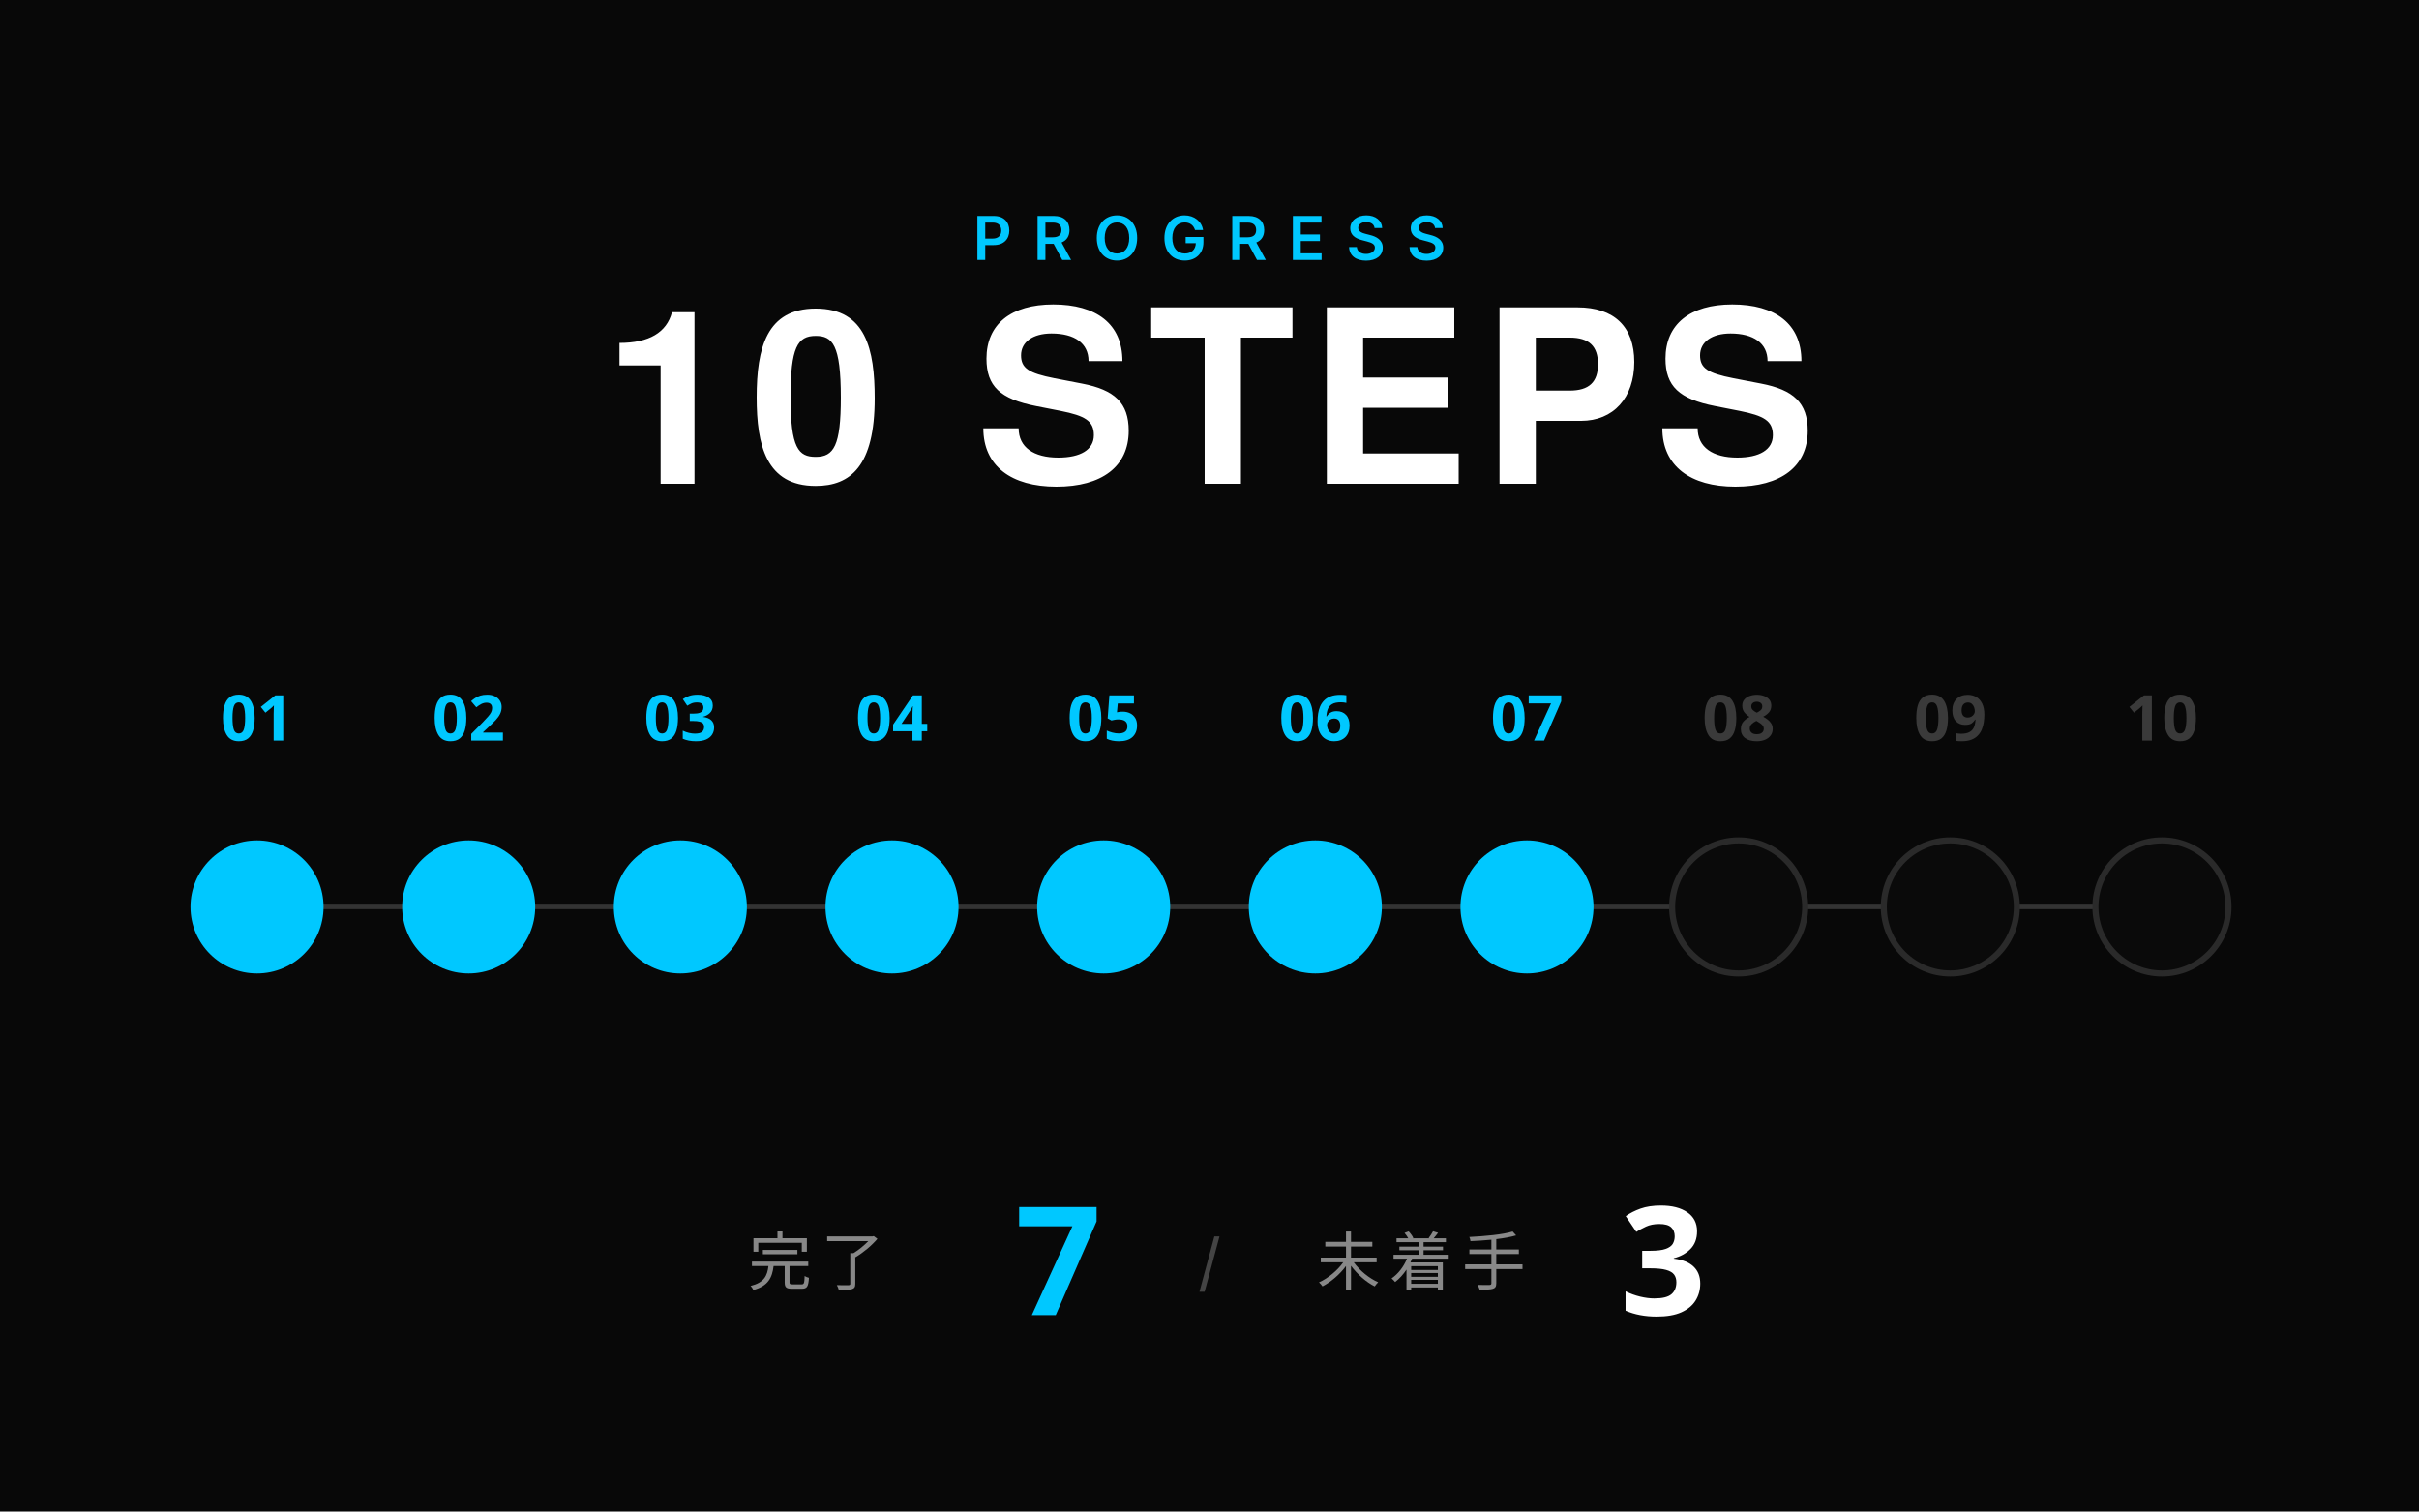
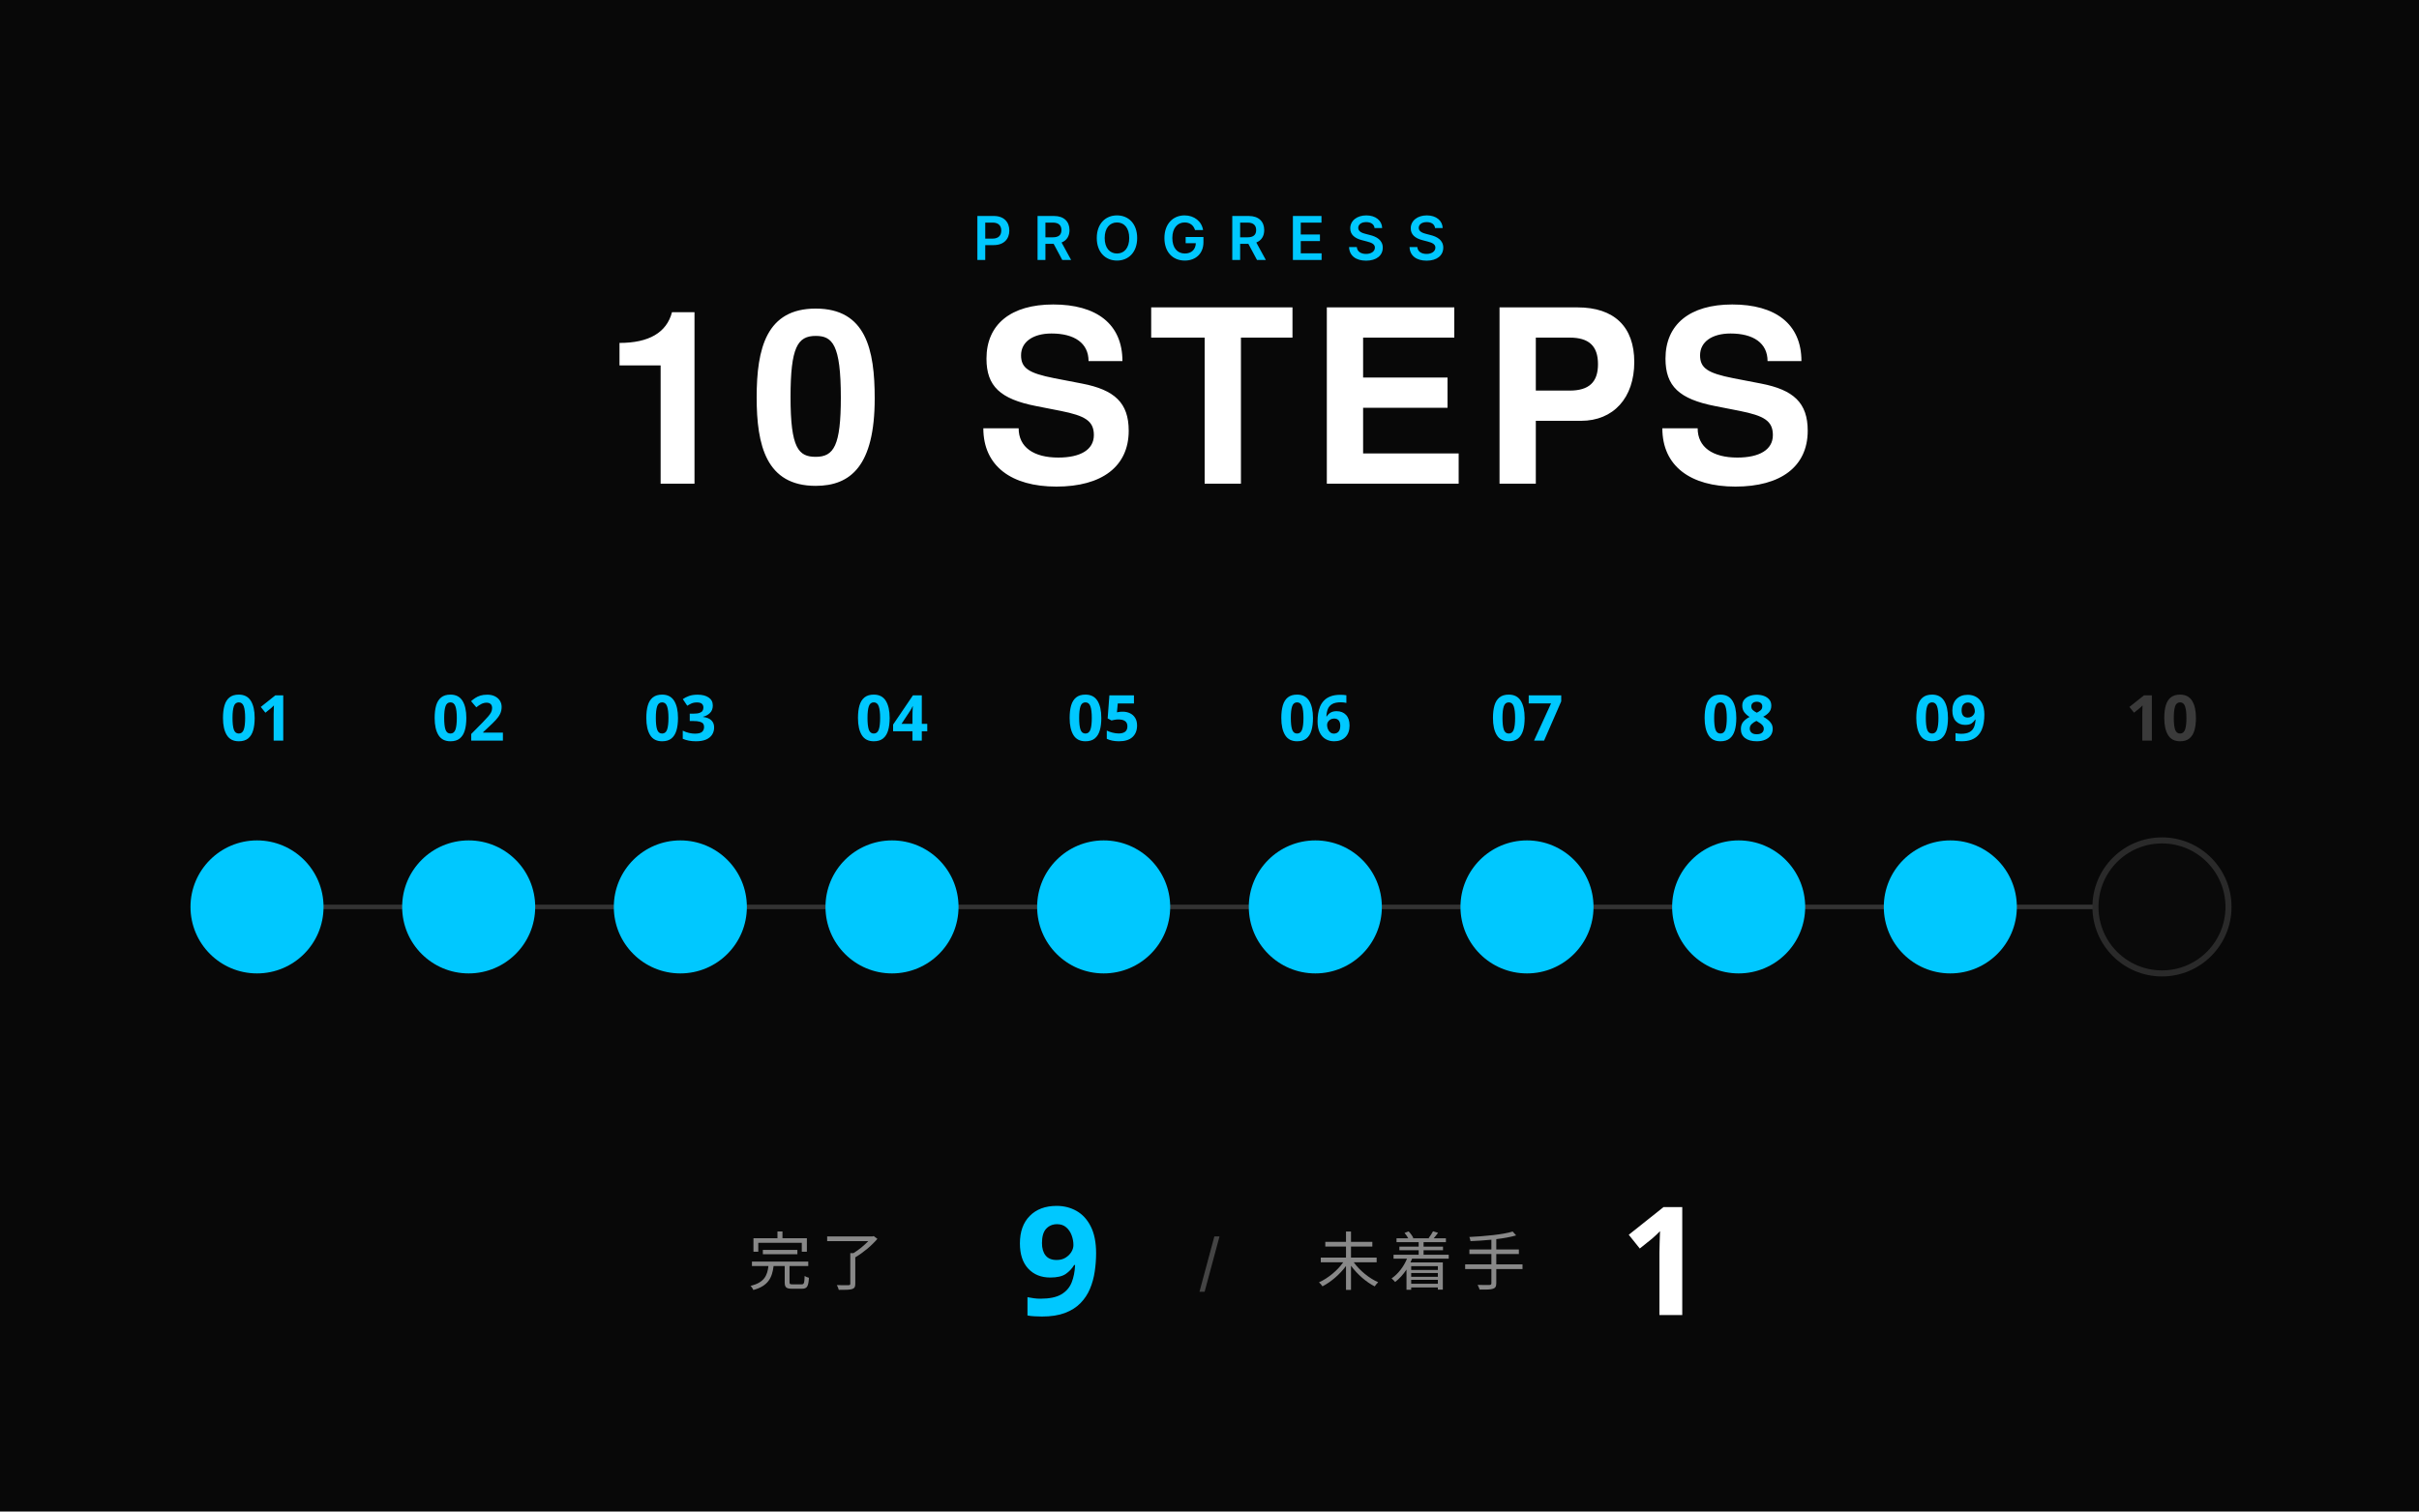
<svg xmlns="http://www.w3.org/2000/svg" viewBox="0 0 1600 1000" preserveAspectRatio="xMidYMid meet">
  <rect width="1600" height="1000" fill="#080808" />
  <text x="800" y="172" text-anchor="middle" font-family="-apple-system, BlinkMacSystemFont, 'Segoe UI', sans-serif" font-size="40" letter-spacing="14" fill="#00c8ff" font-weight="600">PROGRESS</text>
  <text x="800" y="320" text-anchor="middle" font-family="'Arial Black', 'Helvetica Neue', sans-serif" font-size="160" font-weight="900" fill="#ffffff" letter-spacing="8">10 STEPS</text>
  <g font-family="'Arial Black', sans-serif" font-size="42" font-weight="900" text-anchor="middle">
    <text x="170" y="490" fill="#00c8ff">01</text>
    <text x="310" y="490" fill="#00c8ff">02</text>
    <text x="450" y="490" fill="#00c8ff">03</text>
    <text x="590" y="490" fill="#00c8ff">04</text>
    <text x="730" y="490" fill="#00c8ff">05</text>
    <text x="870" y="490" fill="#00c8ff">06</text>
    <text x="1010" y="490" fill="#00c8ff">07</text>
-     <text x="1150" y="490" fill="#3a3a3a">08</text>
-     <text x="1290" y="490" fill="#3a3a3a">09</text>
+     <text x="1150" y="490" fill="#00c8ff">08</text>
+     <text x="1290" y="490" fill="#00c8ff">09</text>
    <text x="1430" y="490" fill="#3a3a3a">10</text>
  </g>
  <line x1="170" y1="600" x2="1430" y2="600" stroke="#333333" stroke-width="3" />
  <g>
    <circle cx="170" cy="600" r="44" fill="#00c8ff" />
    <circle cx="310" cy="600" r="44" fill="#00c8ff" />
    <circle cx="450" cy="600" r="44" fill="#00c8ff" />
    <circle cx="590" cy="600" r="44" fill="#00c8ff" />
    <circle cx="730" cy="600" r="44" fill="#00c8ff" />
    <circle cx="870" cy="600" r="44" fill="#00c8ff" />
    <circle cx="1010" cy="600" r="44" fill="#00c8ff" />
-     <circle cx="1150" cy="600" r="44" fill="#0a0a0a" stroke="#2a2a2a" stroke-width="4" />
-     <circle cx="1290" cy="600" r="44" fill="#0a0a0a" stroke="#2a2a2a" stroke-width="4" />
+     <circle cx="1150" cy="600" r="44" fill="#00c8ff" />
+     <circle cx="1290" cy="600" r="44" fill="#00c8ff" />
    <circle cx="1430" cy="600" r="44" fill="#0a0a0a" stroke="#2a2a2a" stroke-width="4" />
  </g>
  <g font-family="-apple-system, BlinkMacSystemFont, 'Segoe UI', 'Hiragino Sans', sans-serif" letter-spacing="6">
    <text x="540" y="850" text-anchor="middle" font-size="42" fill="#888888" font-weight="500">完了</text>
-     <text x="700" y="870" text-anchor="middle" font-family="'Arial Black', sans-serif" font-size="100" fill="#00c8ff" font-weight="900">7</text>
+     <text x="700" y="870" text-anchor="middle" font-family="'Arial Black', sans-serif" font-size="100" fill="#00c8ff" font-weight="900">9</text>
    <text x="800" y="850" text-anchor="middle" font-size="42" fill="#444444">/</text>
    <text x="940" y="850" text-anchor="middle" font-size="42" fill="#888888" font-weight="500">未着手</text>
-     <text x="1100" y="870" text-anchor="middle" font-family="'Arial Black', sans-serif" font-size="100" fill="#ffffff" font-weight="900">3</text>
+     <text x="1100" y="870" text-anchor="middle" font-family="'Arial Black', sans-serif" font-size="100" fill="#ffffff" font-weight="900">1</text>
  </g>
</svg>
